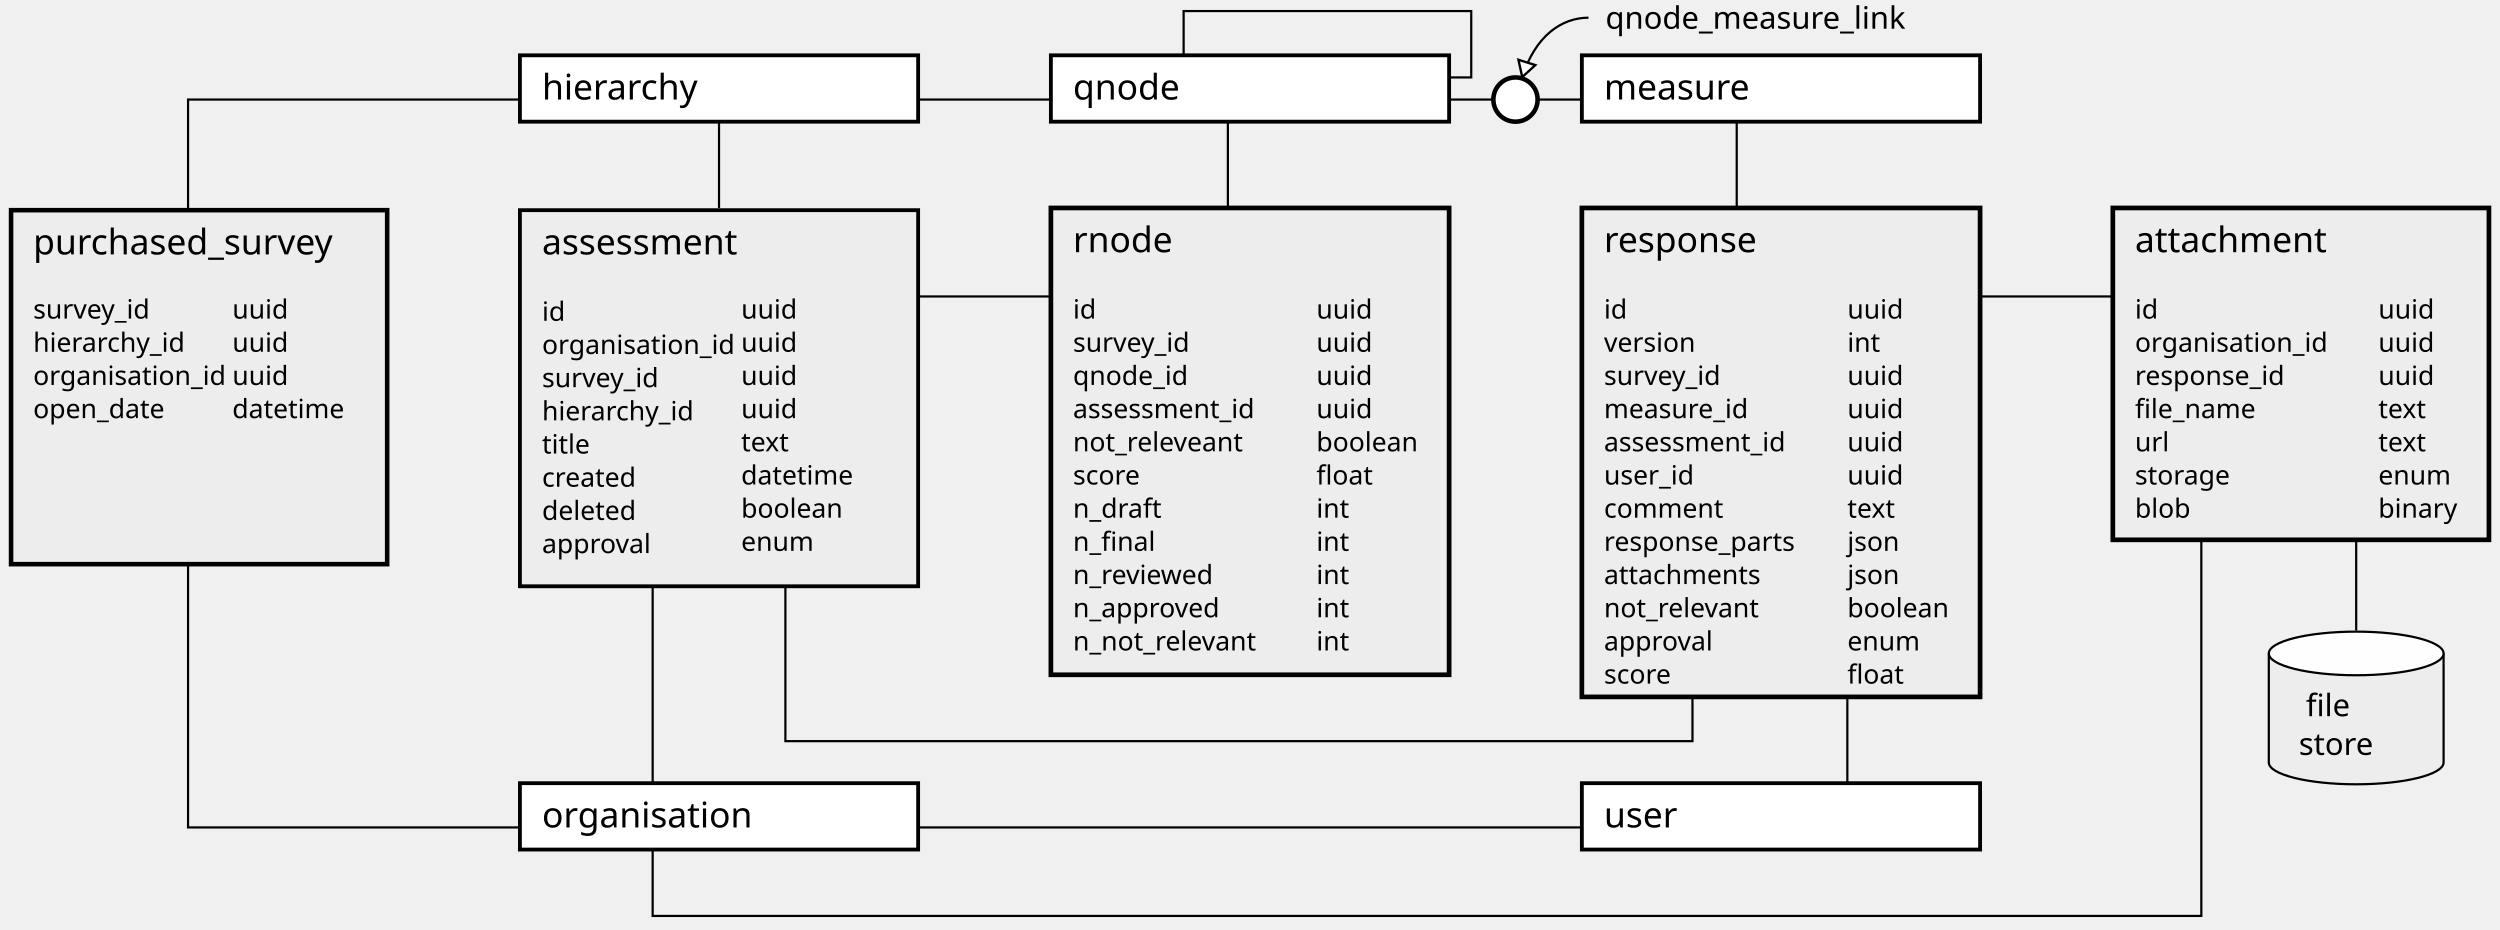
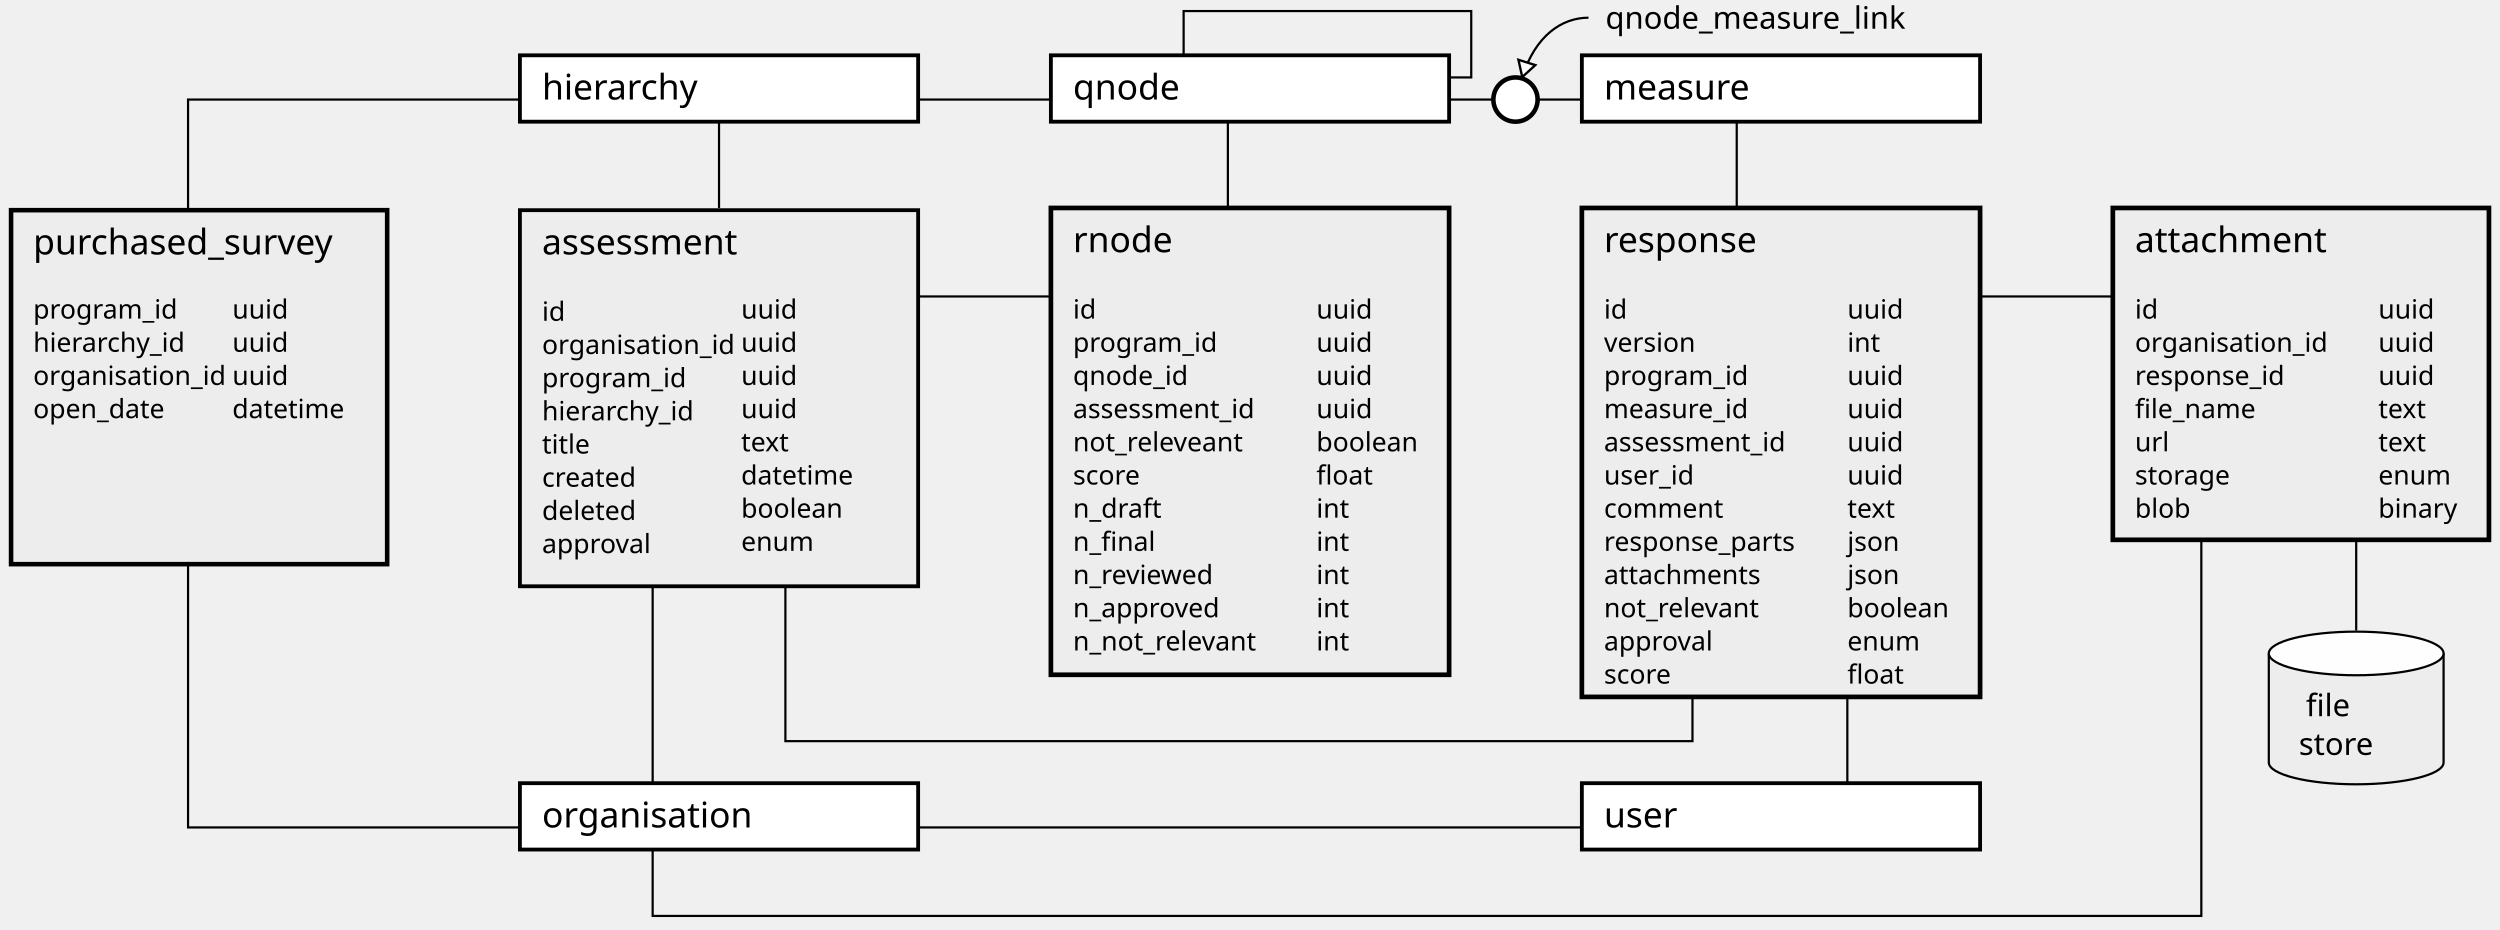
<svg xmlns="http://www.w3.org/2000/svg" version="1.1" viewBox="0 0 1130 420" stroke-miterlimit="10" id="svg3412" width="1130" height="420" style="fill:none;stroke:none">
  <defs id="defs3493">
    <marker orient="auto" refY="0.0" refX="0.0" id="EmptyTriangleOutL" style="overflow:visible">
      <path id="path4457" d="M 5.77,0.0 L -2.88,5.0 L -2.88,-5.0 L 5.77,0.0 z " style="fill-rule:evenodd;fill:#ffffff;stroke:#000000;stroke-width:1pt;stroke-opacity:1" transform="scale(0.8) translate(-6,0)" />
    </marker>
    <marker orient="auto" refY="0.0" refX="0.0" id="Arrow2Mend" style="overflow:visible;">
      <path id="path4324" style="fill-rule:evenodd;stroke-width:0.625;stroke-linejoin:round;stroke:#000000;stroke-opacity:1" d="M 8.719,4.034 L -2.207,0.016 L 8.719,-4.002 C 6.973,-1.63 6.983,1.616 8.719,4.034 z " transform="scale(0.6) rotate(180) translate(0,0)" />
    </marker>
    <marker orient="auto" refY="0.0" refX="0.0" id="Arrow1Lend" style="overflow:visible;">
      <path id="path4300" d="M 0.0,0.0 L 5.0,-5.0 L -12.5,0.0 L 5.0,5.0 L 0.0,0.0 z " style="fill-rule:evenodd;stroke:#000000;stroke-width:1pt;stroke-opacity:1" transform="scale(0.8) rotate(180) translate(12.5,0)" />
    </marker>
    <marker orient="auto" refY="0.0" refX="0.0" id="Arrow1Mend" style="overflow:visible;">
      <path id="path4306" d="M 0.0,0.0 L 5.0,-5.0 L -12.5,0.0 L 5.0,5.0 L 0.0,0.0 z " style="fill-rule:evenodd;stroke:#000000;stroke-width:1pt;stroke-opacity:1" transform="scale(0.4) rotate(180) translate(10,0)" />
    </marker>
  </defs>
  <clipPath id="p.0">
    <path d="m 0,0 1280,0 0,960 L 0,960 0,0 z" clip-rule="nonzero" id="path3415" />
  </clipPath>
  <g id="layer1" transform="translate(-125,-645)">
    <path id="path4906" d="m 540,690 300,0" style="fill:none;stroke:#000000;stroke-width:1px;stroke-linecap:butt;stroke-linejoin:miter;stroke-opacity:1" />
    <path id="path4908" d="m 780,680 10,0 0,-30 -130,0 0,20" style="fill:none;stroke:#000000;stroke-width:1px;stroke-linecap:butt;stroke-linejoin:miter;stroke-opacity:1" />
    <rect y="740" x="360" height="170" width="180" id="rect4910" style="fill:#ededed;fill-opacity:1;fill-rule:evenodd;stroke:#000000;stroke-width:1.732;stroke-miterlimit:10;stroke-opacity:1;stroke-dasharray:none" />
    <rect style="color:#000000;fill:#ededed;fill-opacity:1;fill-rule:evenodd;stroke:#000000;stroke-width:2.062;stroke-linecap:butt;stroke-linejoin:miter;stroke-miterlimit:10;stroke-opacity:1;stroke-dasharray:none;stroke-dashoffset:0;marker:none;visibility:visible;display:inline;overflow:visible;enable-background:accumulate" id="rect4912" width="170" height="160" x="130" y="740" />
    <text xml:space="preserve" style="font-size:40px;font-style:normal;font-weight:normal;line-height:125%;letter-spacing:0px;word-spacing:0px;fill:#000000;fill-opacity:1;stroke:none;font-family:Sans" x="140" y="789" id="text4914">
-       <tspan id="tspan4928" x="140" y="789" style="font-size:12px">survey_id</tspan>
+       <tspan id="tspan4928" x="140" y="789" style="font-size:12px">program_id</tspan>
      <tspan x="140" y="804" style="font-size:12px" id="tspan5143">hierarchy_id</tspan>
      <tspan x="140" y="819" style="font-size:12px" id="tspan5145">organisation_id</tspan>
      <tspan x="140" y="834" style="font-size:12px" id="tspan5147">open_date</tspan>
    </text>
    <text id="text4930" y="760" x="140" style="font-size:40px;font-style:normal;font-weight:normal;line-height:125%;letter-spacing:0px;word-spacing:0px;fill:#000000;fill-opacity:1;stroke:none;font-family:Sans" xml:space="preserve">
      <tspan style="font-size:16px" id="tspan4932" y="760" x="140">purchased_survey</tspan>
    </text>
    <text id="text4934" y="790" x="370" style="font-size:40px;font-style:normal;font-weight:normal;line-height:125%;letter-spacing:0px;word-spacing:0px;fill:#000000;fill-opacity:1;stroke:none;font-family:Sans" xml:space="preserve">
      <tspan id="tspan4944" style="font-size:12px" y="790" x="370">id</tspan>
      <tspan style="font-size:12px" y="805" x="370" id="tspan5163">organisation_id</tspan>
-       <tspan style="font-size:12px" y="820" x="370" id="tspan5165">survey_id</tspan>
+       <tspan style="font-size:12px" y="820" x="370" id="tspan5165">program_id</tspan>
      <tspan style="font-size:12px" y="835" x="370" id="tspan5167">hierarchy_id</tspan>
      <tspan style="font-size:12px" y="850" x="370" id="tspan3584">title</tspan>
      <tspan style="font-size:12px" y="865" x="370" id="tspan5169">created</tspan>
      <tspan style="font-size:12px" y="880" x="370" id="tspan4816">deleted</tspan>
      <tspan style="font-size:12px" y="895" x="370" id="tspan5175">approval</tspan>
    </text>
    <text xml:space="preserve" style="font-size:40px;font-style:normal;font-weight:normal;line-height:125%;letter-spacing:0px;word-spacing:0px;fill:#000000;fill-opacity:1;stroke:none;font-family:Sans" x="370" y="760" id="text4946">
      <tspan x="370" y="760" id="tspan4948" style="font-size:16px">assessment</tspan>
    </text>
    <rect style="fill:#ededed;fill-opacity:1;fill-rule:evenodd;stroke:#000000;stroke-width:2.121;stroke-miterlimit:10;stroke-opacity:1;stroke-dasharray:none" id="rect4950" width="180" height="211" x="600" y="739" />
    <text xml:space="preserve" style="font-size:40px;font-style:normal;font-weight:normal;line-height:125%;letter-spacing:0px;word-spacing:0px;fill:#000000;fill-opacity:1;stroke:none;font-family:Sans" x="610" y="789" id="text4952">
      <tspan id="tspan4970" x="610" y="789" style="font-size:12px">id</tspan>
-       <tspan x="610" y="804" style="font-size:12px" id="tspan5221">survey_id</tspan>
+       <tspan x="610" y="804" style="font-size:12px" id="tspan5221">program_id</tspan>
      <tspan x="610" y="819" style="font-size:12px" id="tspan5223">qnode_id</tspan>
      <tspan x="610" y="834" style="font-size:12px" id="tspan5225">assessment_id</tspan>
      <tspan x="610" y="849" style="font-size:12px" id="tspan5227">not_releveant</tspan>
      <tspan x="610" y="864" style="font-size:12px" id="tspan5229">score</tspan>
      <tspan x="610" y="879" style="font-size:12px" id="tspan3354">n_draft</tspan>
      <tspan x="610" y="894" style="font-size:12px" id="tspan5231">n_final</tspan>
      <tspan x="610" y="909" style="font-size:12px" id="tspan5233">n_reviewed</tspan>
      <tspan x="610" y="924" style="font-size:12px" id="tspan5235">n_approved</tspan>
      <tspan x="610" y="939" style="font-size:12px" id="tspan5237">n_not_relevant</tspan>
    </text>
    <text id="text4972" y="759" x="610" style="font-size:40px;font-style:normal;font-weight:normal;line-height:125%;letter-spacing:0px;word-spacing:0px;fill:#000000;fill-opacity:1;stroke:none;font-family:Sans" xml:space="preserve">
      <tspan style="font-size:16px" id="tspan4974" y="759" x="610">rnode</tspan>
    </text>
    <rect y="739" x="1080" height="150" width="170" id="rect5016" style="fill:#ededed;fill-opacity:1;fill-rule:evenodd;stroke:#000000;stroke-width:2.121;stroke-miterlimit:10;stroke-opacity:1;stroke-dasharray:none" />
    <text id="text5018" y="789" x="1090" style="font-size:40px;font-style:normal;font-weight:normal;line-height:125%;letter-spacing:0px;word-spacing:0px;fill:#000000;fill-opacity:1;stroke:none;font-family:Sans" xml:space="preserve">
      <tspan id="tspan5036" style="font-size:12px" y="789" x="1090">id</tspan>
      <tspan style="font-size:12px" y="804" x="1090" id="tspan5347">organisation_id</tspan>
      <tspan style="font-size:12px" y="819" x="1090" id="tspan5349">response_id</tspan>
      <tspan style="font-size:12px" y="834" x="1090" id="tspan5351">file_name</tspan>
      <tspan style="font-size:12px" y="849" x="1090" id="tspan5353">url</tspan>
      <tspan style="font-size:12px" y="864" x="1090" id="tspan5355">storage</tspan>
      <tspan style="font-size:12px" y="879" x="1090" id="tspan5357">blob</tspan>
    </text>
    <text xml:space="preserve" style="font-size:40px;font-style:normal;font-weight:normal;line-height:125%;letter-spacing:0px;word-spacing:0px;fill:#000000;fill-opacity:1;stroke:none;font-family:Sans" x="1090" y="759" id="text5038">
      <tspan x="1090" y="759" id="tspan5040" style="font-size:16px">attachment</tspan>
    </text>
    <rect style="fill:#ededed;fill-opacity:1;fill-rule:evenodd;stroke:#000000;stroke-width:2.121;stroke-miterlimit:10;stroke-opacity:1;stroke-dasharray:none" id="rect5066" width="180" height="221" x="840" y="739" />
    <text xml:space="preserve" style="font-size:40px;font-style:normal;font-weight:normal;line-height:125%;letter-spacing:0px;word-spacing:0px;fill:#000000;fill-opacity:1;stroke:none;font-family:Sans" x="850" y="789" id="text5068">
      <tspan x="850" y="789" style="font-size:12px" id="tspan5086">id</tspan>
      <tspan x="850" y="804" style="font-size:12px" id="tspan5283">version</tspan>
-       <tspan x="850" y="819" style="font-size:12px" id="tspan5285">survey_id</tspan>
+       <tspan x="850" y="819" style="font-size:12px" id="tspan5285">program_id</tspan>
      <tspan x="850" y="834" style="font-size:12px" id="tspan5287">measure_id</tspan>
      <tspan x="850" y="849" style="font-size:12px" id="tspan5289">assessment_id</tspan>
      <tspan x="850" y="864" style="font-size:12px" id="tspan5291">user_id</tspan>
      <tspan x="850" y="879" style="font-size:12px" id="tspan5293">comment</tspan>
      <tspan x="850" y="894" style="font-size:12px" id="tspan5295">response_parts</tspan>
      <tspan x="850" y="909" style="font-size:12px" id="tspan5297">attachments</tspan>
      <tspan x="850" y="924" style="font-size:12px" id="tspan5299">not_relevant</tspan>
      <tspan x="850" y="939" style="font-size:12px" id="tspan5301">approval</tspan>
      <tspan x="850" y="954" style="font-size:12px" id="tspan3124">score</tspan>
    </text>
    <text id="text5088" y="759" x="850" style="font-size:40px;font-style:normal;font-weight:normal;line-height:125%;letter-spacing:0px;word-spacing:0px;fill:#000000;fill-opacity:1;stroke:none;font-family:Sans" xml:space="preserve">
      <tspan style="font-size:16px" id="tspan5090" y="759" x="850">response</tspan>
    </text>
    <rect style="fill:#ffffff;fill-opacity:1;fill-rule:evenodd;stroke:#000000;stroke-width:1.732;stroke-miterlimit:10;stroke-opacity:1;stroke-dasharray:none" id="rect5092" width="180" height="30" x="360" y="670" />
    <text id="text5094" y="690" x="370" style="font-size:40px;font-style:normal;font-weight:normal;line-height:125%;letter-spacing:0px;word-spacing:0px;fill:#000000;fill-opacity:1;stroke:none;font-family:Sans" xml:space="preserve">
      <tspan style="font-size:16px" id="tspan5096" y="690" x="370">hierarchy</tspan>
    </text>
    <rect y="670" x="600" height="30" width="180" id="rect5098" style="fill:#ffffff;fill-opacity:1;fill-rule:evenodd;stroke:#000000;stroke-width:1.732;stroke-miterlimit:10;stroke-opacity:1;stroke-dasharray:none" />
    <text xml:space="preserve" style="font-size:40px;font-style:normal;font-weight:normal;line-height:125%;letter-spacing:0px;word-spacing:0px;fill:#000000;fill-opacity:1;stroke:none;font-family:Sans" x="610" y="690" id="text5100">
      <tspan x="610" y="690" id="tspan5102" style="font-size:16px">qnode</tspan>
    </text>
    <rect style="fill:#ffffff;fill-opacity:1;fill-rule:evenodd;stroke:#000000;stroke-width:1.732;stroke-miterlimit:10;stroke-opacity:1;stroke-dasharray:none" id="rect5104" width="180" height="30" x="840" y="670" />
    <text id="text5106" y="690" x="850" style="font-size:40px;font-style:normal;font-weight:normal;line-height:125%;letter-spacing:0px;word-spacing:0px;fill:#000000;fill-opacity:1;stroke:none;font-family:Sans" xml:space="preserve">
      <tspan style="font-size:16px" id="tspan5108" y="690" x="850">measure</tspan>
    </text>
    <path style="fill:none;stroke:#000000;stroke-width:1px;stroke-linecap:butt;stroke-linejoin:miter;stroke-opacity:1" d="m 540,1019 300,0" id="path5359" />
    <rect y="999" x="360" height="30" width="180" id="rect5361" style="fill:#ffffff;fill-opacity:1;fill-rule:evenodd;stroke:#000000;stroke-width:1.732;stroke-miterlimit:10;stroke-opacity:1;stroke-dasharray:none" />
    <text xml:space="preserve" style="font-size:40px;font-style:normal;font-weight:normal;line-height:125%;letter-spacing:0px;word-spacing:0px;fill:#000000;fill-opacity:1;stroke:none;font-family:Sans" x="370" y="1019" id="text5363">
      <tspan x="370" y="1019" id="tspan5365" style="font-size:16px">organisation</tspan>
    </text>
    <rect y="999" x="840" height="30" width="180" id="rect5367" style="fill:#ffffff;fill-opacity:1;fill-rule:evenodd;stroke:#000000;stroke-width:1.732;stroke-miterlimit:10;stroke-opacity:1;stroke-dasharray:none" />
    <text xml:space="preserve" style="font-size:40px;font-style:normal;font-weight:normal;line-height:125%;letter-spacing:0px;word-spacing:0px;fill:#000000;fill-opacity:1;stroke:none;font-family:Sans" x="850" y="1019" id="text5369">
      <tspan x="850" y="1019" id="tspan5371" style="font-size:16px">user</tspan>
    </text>
    <path style="color:#000000;fill:#ffffff;fill-opacity:1;fill-rule:evenodd;stroke:#000000;stroke-width:2.062;stroke-linecap:butt;stroke-linejoin:miter;stroke-miterlimit:10;stroke-opacity:1;stroke-dasharray:none;stroke-dashoffset:0;marker:none;visibility:visible;display:inline;overflow:visible;enable-background:accumulate" id="path5373" d="m 80,710 c 0,5.523 -4.477,10 -10,10 -5.523,0 -10,-4.477 -10,-10 0,-5.523 4.477,-10 10,-10 5.523,0 10,4.477 10,10 z" transform="translate(740,-20)" />
    <path style="fill:none;stroke:#000000;stroke-width:1px;stroke-linecap:butt;stroke-linejoin:miter;stroke-opacity:1" d="m 420,910 0,89" id="path5375" />
    <path style="fill:none;stroke:#000000;stroke-width:1px;stroke-linecap:butt;stroke-linejoin:miter;stroke-opacity:1" d="m 480,910 0,70 410,0 0,-20" id="path5377" />
    <path style="fill:none;stroke:#000000;stroke-width:1px;stroke-linecap:butt;stroke-linejoin:miter;stroke-opacity:1" d="m 960,960 0,39" id="path5379" />
    <path style="fill:none;stroke:#000000;stroke-width:1px;stroke-linecap:butt;stroke-linejoin:miter;stroke-opacity:1" d="m 600,779 -60,0 60,0" id="path5383" />
    <path style="fill:none;stroke:#000000;stroke-width:1px;stroke-linecap:butt;stroke-linejoin:miter;stroke-opacity:1" d="m 450,739 0,-39" id="path5385" />
    <path style="fill:none;stroke:#000000;stroke-width:1px;stroke-linecap:butt;stroke-linejoin:miter;stroke-opacity:1" d="m 680,739 0,-39" id="path5387" />
    <path style="fill:none;stroke:#000000;stroke-width:1px;stroke-linecap:butt;stroke-linejoin:miter;stroke-opacity:1" d="m 910,739 0,-39" id="path5389" />
    <path style="fill:none;stroke:#000000;stroke-width:1px;stroke-linecap:butt;stroke-linejoin:miter;stroke-opacity:1" d="m 1020,779 60,0" id="path5391" />
    <path style="fill:none;stroke:#000000;stroke-width:1px;stroke-linecap:butt;stroke-linejoin:miter;stroke-opacity:1" d="m 420,1029 0,30 700,0 0,-170" id="path5393" />
    <path style="fill:none;stroke:#000000;stroke-width:1px;stroke-linecap:butt;stroke-linejoin:miter;stroke-opacity:1" d="m 210,739 0,-49 150,0" id="path5395" />
    <path style="fill:none;stroke:#000000;stroke-width:1px;stroke-linecap:butt;stroke-linejoin:miter;stroke-opacity:1" d="m 210,899 0,120 150,0" id="path5397" />
    <text id="text5519" y="789" x="230" style="font-size:40px;font-style:normal;font-weight:normal;line-height:125%;letter-spacing:0px;word-spacing:0px;fill:#000000;fill-opacity:1;stroke:none;font-family:Sans" xml:space="preserve">
      <tspan style="font-size:12px" y="789" x="230" id="tspan5521">uuid</tspan>
      <tspan id="tspan5523" style="font-size:12px" y="804" x="230">uuid</tspan>
      <tspan id="tspan5525" style="font-size:12px" y="819" x="230">uuid</tspan>
      <tspan id="tspan5527" style="font-size:12px" y="834" x="230">datetime</tspan>
    </text>
    <text xml:space="preserve" style="font-size:40px;font-style:normal;font-weight:normal;line-height:125%;letter-spacing:0px;word-spacing:0px;fill:#000000;fill-opacity:1;stroke:none;font-family:Sans" x="460" y="789" id="text5531">
      <tspan x="460" y="789" style="font-size:12px" id="tspan5533">uuid</tspan>
      <tspan id="tspan5535" x="460" y="804" style="font-size:12px">uuid</tspan>
      <tspan id="tspan5537" x="460" y="819" style="font-size:12px">uuid</tspan>
      <tspan id="tspan5539" x="460" y="834" style="font-size:12px">uuid</tspan>
      <tspan x="460" y="849" style="font-size:12px" id="tspan3586">text</tspan>
      <tspan id="tspan5541" x="460" y="864" style="font-size:12px">datetime</tspan>
      <tspan x="460" y="879" style="font-size:12px" id="tspan4818">boolean</tspan>
      <tspan id="tspan5547" x="460" y="894" style="font-size:12px">enum</tspan>
    </text>
    <text id="text5554" y="789" x="720" style="font-size:40px;font-style:normal;font-weight:normal;line-height:125%;letter-spacing:0px;word-spacing:0px;fill:#000000;fill-opacity:1;stroke:none;font-family:Sans" xml:space="preserve">
      <tspan style="font-size:12px" y="789" x="720" id="tspan5556">uuid</tspan>
      <tspan id="tspan5558" style="font-size:12px" y="804" x="720">uuid</tspan>
      <tspan id="tspan5560" style="font-size:12px" y="819" x="720">uuid</tspan>
      <tspan id="tspan5562" style="font-size:12px" y="834" x="720">uuid</tspan>
      <tspan id="tspan5564" style="font-size:12px" y="849" x="720">boolean</tspan>
      <tspan id="tspan5566" style="font-size:12px" y="864" x="720">float</tspan>
      <tspan id="tspan5568" style="font-size:12px" y="879" x="720">int</tspan>
      <tspan style="font-size:12px" y="894" x="720" id="tspan3356">int</tspan>
      <tspan id="tspan5570" style="font-size:12px" y="909" x="720">int</tspan>
      <tspan id="tspan5572" style="font-size:12px" y="924" x="720">int</tspan>
      <tspan id="tspan5574" style="font-size:12px" y="939" x="720">int</tspan>
    </text>
    <text id="text5576" y="789" x="960" style="font-size:40px;font-style:normal;font-weight:normal;line-height:125%;letter-spacing:0px;word-spacing:0px;fill:#000000;fill-opacity:1;stroke:none;font-family:Sans" xml:space="preserve">
      <tspan id="tspan5578" style="font-size:12px" y="789" x="960">uuid</tspan>
      <tspan id="tspan5580" style="font-size:12px" y="804" x="960">int</tspan>
      <tspan id="tspan5582" style="font-size:12px" y="819" x="960">uuid</tspan>
      <tspan id="tspan5584" style="font-size:12px" y="834" x="960">uuid</tspan>
      <tspan id="tspan5586" style="font-size:12px" y="849" x="960">uuid</tspan>
      <tspan id="tspan5588" style="font-size:12px" y="864" x="960">uuid</tspan>
      <tspan id="tspan5590" style="font-size:12px" y="879" x="960">text</tspan>
      <tspan id="tspan5592" style="font-size:12px" y="894" x="960">json</tspan>
      <tspan id="tspan5594" style="font-size:12px" y="909" x="960">json</tspan>
      <tspan id="tspan5596" style="font-size:12px" y="924" x="960">boolean</tspan>
      <tspan id="tspan5598" style="font-size:12px" y="939" x="960">enum</tspan>
      <tspan style="font-size:12px" y="954" x="960" id="tspan3126">float</tspan>
    </text>
    <text xml:space="preserve" style="font-size:40px;font-style:normal;font-weight:normal;line-height:125%;letter-spacing:0px;word-spacing:0px;fill:#000000;fill-opacity:1;stroke:none;font-family:Sans" x="1200" y="789" id="text5600">
      <tspan x="1200" y="789" style="font-size:12px" id="tspan5602">uuid</tspan>
      <tspan id="tspan5604" x="1200" y="804" style="font-size:12px">uuid</tspan>
      <tspan id="tspan5606" x="1200" y="819" style="font-size:12px">uuid</tspan>
      <tspan id="tspan5608" x="1200" y="834" style="font-size:12px">text</tspan>
      <tspan id="tspan5610" x="1200" y="849" style="font-size:12px">text</tspan>
      <tspan id="tspan5612" x="1200" y="864" style="font-size:12px">enum</tspan>
      <tspan id="tspan5614" x="1200" y="879" style="font-size:12px">binary</tspan>
    </text>
    <path id="path4275" style="fill:#ededed;fill-opacity:1;fill-rule:evenodd;stroke:#000000;stroke-width:1px;stroke-linecap:butt;stroke-linejoin:miter;stroke-opacity:1" d="m 1229.5,940.357 0,49.286 c 0,5.444 -17.685,9.857 -39.5,9.857 -21.815,0 -39.5,-4.413 -39.5,-9.857 l 0,-49.286" />
    <ellipse style="color:#000000;display:inline;overflow:visible;visibility:visible;fill:#fefefe;fill-opacity:1;fill-rule:nonzero;stroke:#000000;stroke-width:1;stroke-linecap:butt;stroke-linejoin:miter;stroke-opacity:1;marker:none;marker-start:none;marker-mid:none;marker-end:none;enable-background:accumulate" id="path4269" cx="1190" cy="940.357" rx="39.5" ry="9.857" d="m 1229.5,940.357 c 0,5.444 -17.685,9.857 -39.5,9.857 -21.815,0 -39.5,-4.413 -39.5,-9.857 0,-5.444 17.685,-9.857 39.5,-9.857 21.815,0 39.5,4.413 39.5,9.857 z" />
    <text xml:space="preserve" style="color:#000000;font-style:normal;font-variant:normal;font-weight:normal;font-stretch:normal;font-size:14px;line-height:125%;font-family:FontAwesome;-inkscape-font-specification:FontAwesome;text-indent:0;text-align:center;text-decoration:none;text-decoration-line:none;letter-spacing:0px;word-spacing:0px;text-transform:none;direction:ltr;block-progression:tb;writing-mode:lr-tb;baseline-shift:baseline;text-anchor:middle;display:inline;overflow:visible;visibility:visible;fill:#000000;fill-opacity:1;fill-rule:nonzero;stroke:none;stroke-width:1px;stroke-linecap:butt;stroke-linejoin:miter;stroke-opacity:1;marker:none;enable-background:accumulate" x="1189.993" y="968.719" id="text4279">
      <tspan id="tspan4281" x="1189.993" y="968.719">file</tspan>
      <tspan x="1189.993" y="986.219" id="tspan4283">store</tspan>
    </text>
    <path style="fill:none;fill-rule:evenodd;stroke:#000000;stroke-width:1px;stroke-linecap:butt;stroke-linejoin:miter;stroke-opacity:1" d="m 1190,890 0,40" id="path4285" />
    <text xml:space="preserve" style="color:#000000;font-style:normal;font-variant:normal;font-weight:normal;font-stretch:normal;font-size:14px;line-height:125%;font-family:FontAwesome;-inkscape-font-specification:FontAwesome;text-indent:0;text-align:start;text-decoration:none;text-decoration-line:none;letter-spacing:0px;word-spacing:0px;text-transform:none;direction:ltr;block-progression:tb;writing-mode:lr-tb;baseline-shift:baseline;text-anchor:start;display:inline;overflow:visible;visibility:visible;fill:#000000;fill-opacity:1;fill-rule:nonzero;stroke:none;stroke-width:1px;stroke-linecap:butt;stroke-linejoin:miter;stroke-opacity:1;marker:none;enable-background:accumulate" x="850.681" y="658" id="text4287">
      <tspan id="tspan4289" x="850.681" y="658">qnode_measure_link</tspan>
    </text>
    <path style="fill:none;fill-rule:evenodd;stroke:#000000;stroke-width:1px;stroke-linecap:butt;stroke-linejoin:miter;stroke-opacity:1;marker-end:url(#EmptyTriangleOutL)" d="m 843,653 c -12,0 -24,8 -30,27" id="path4291" />
  </g>
</svg>
